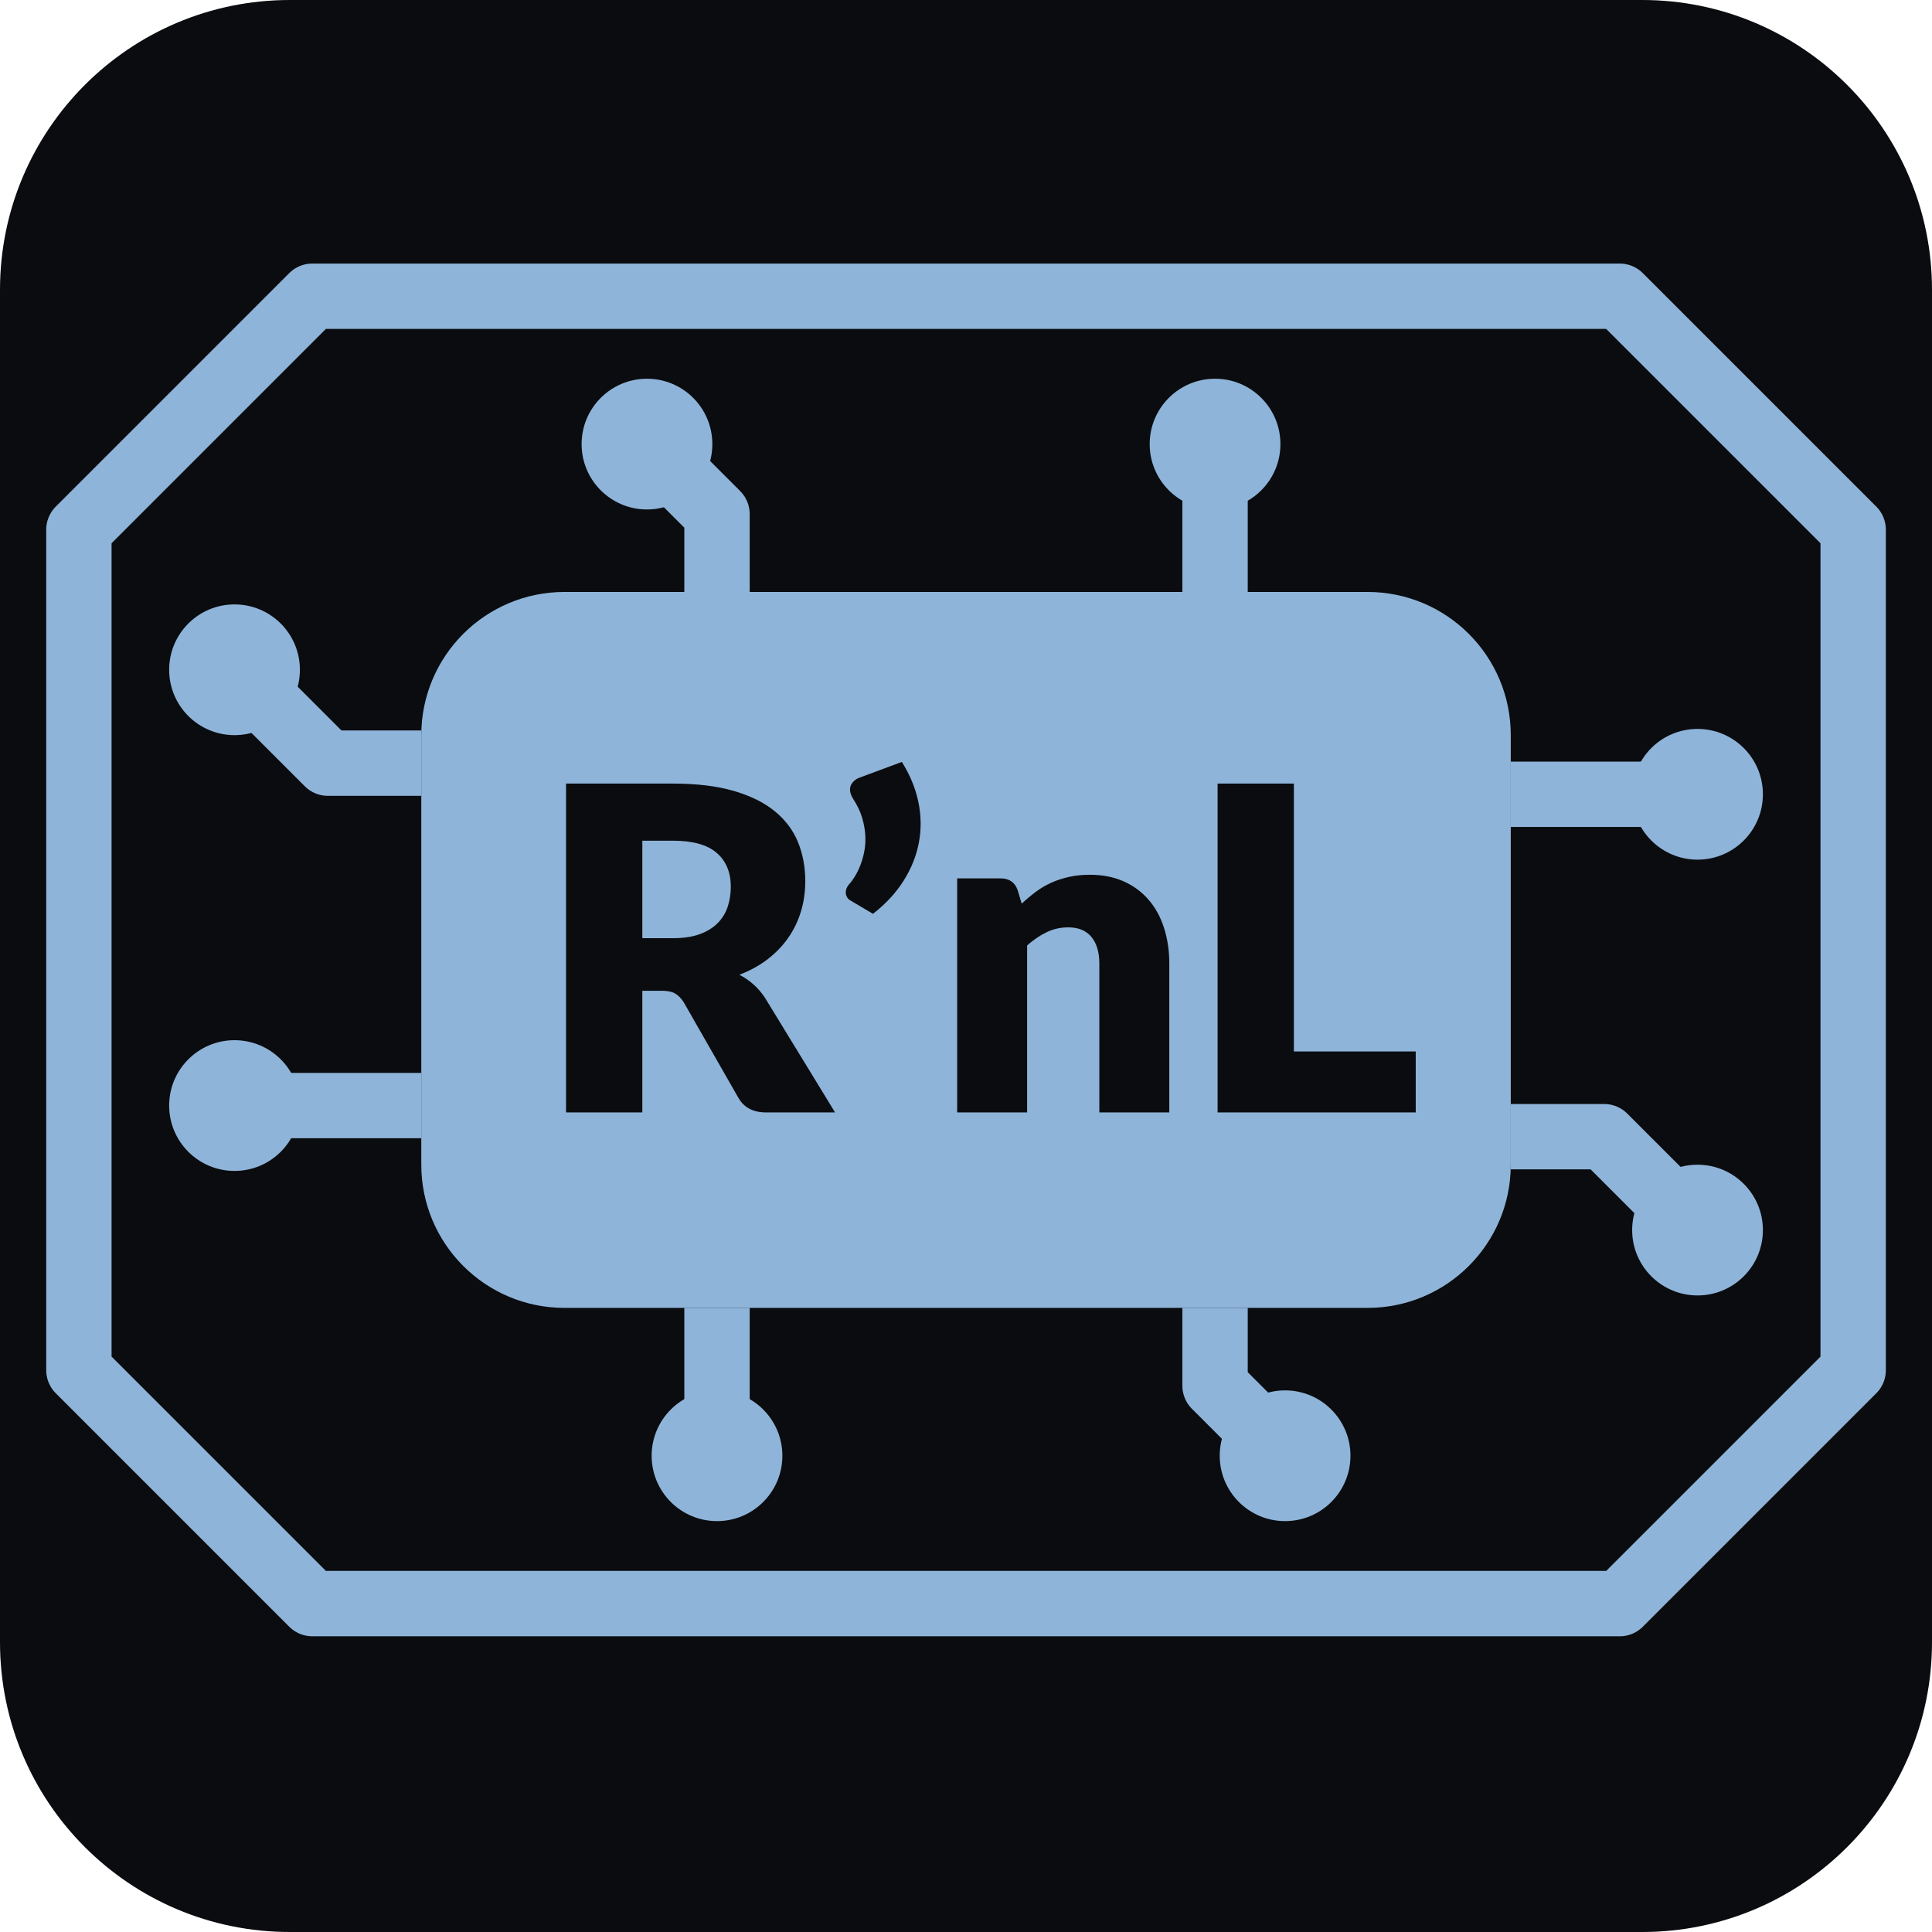
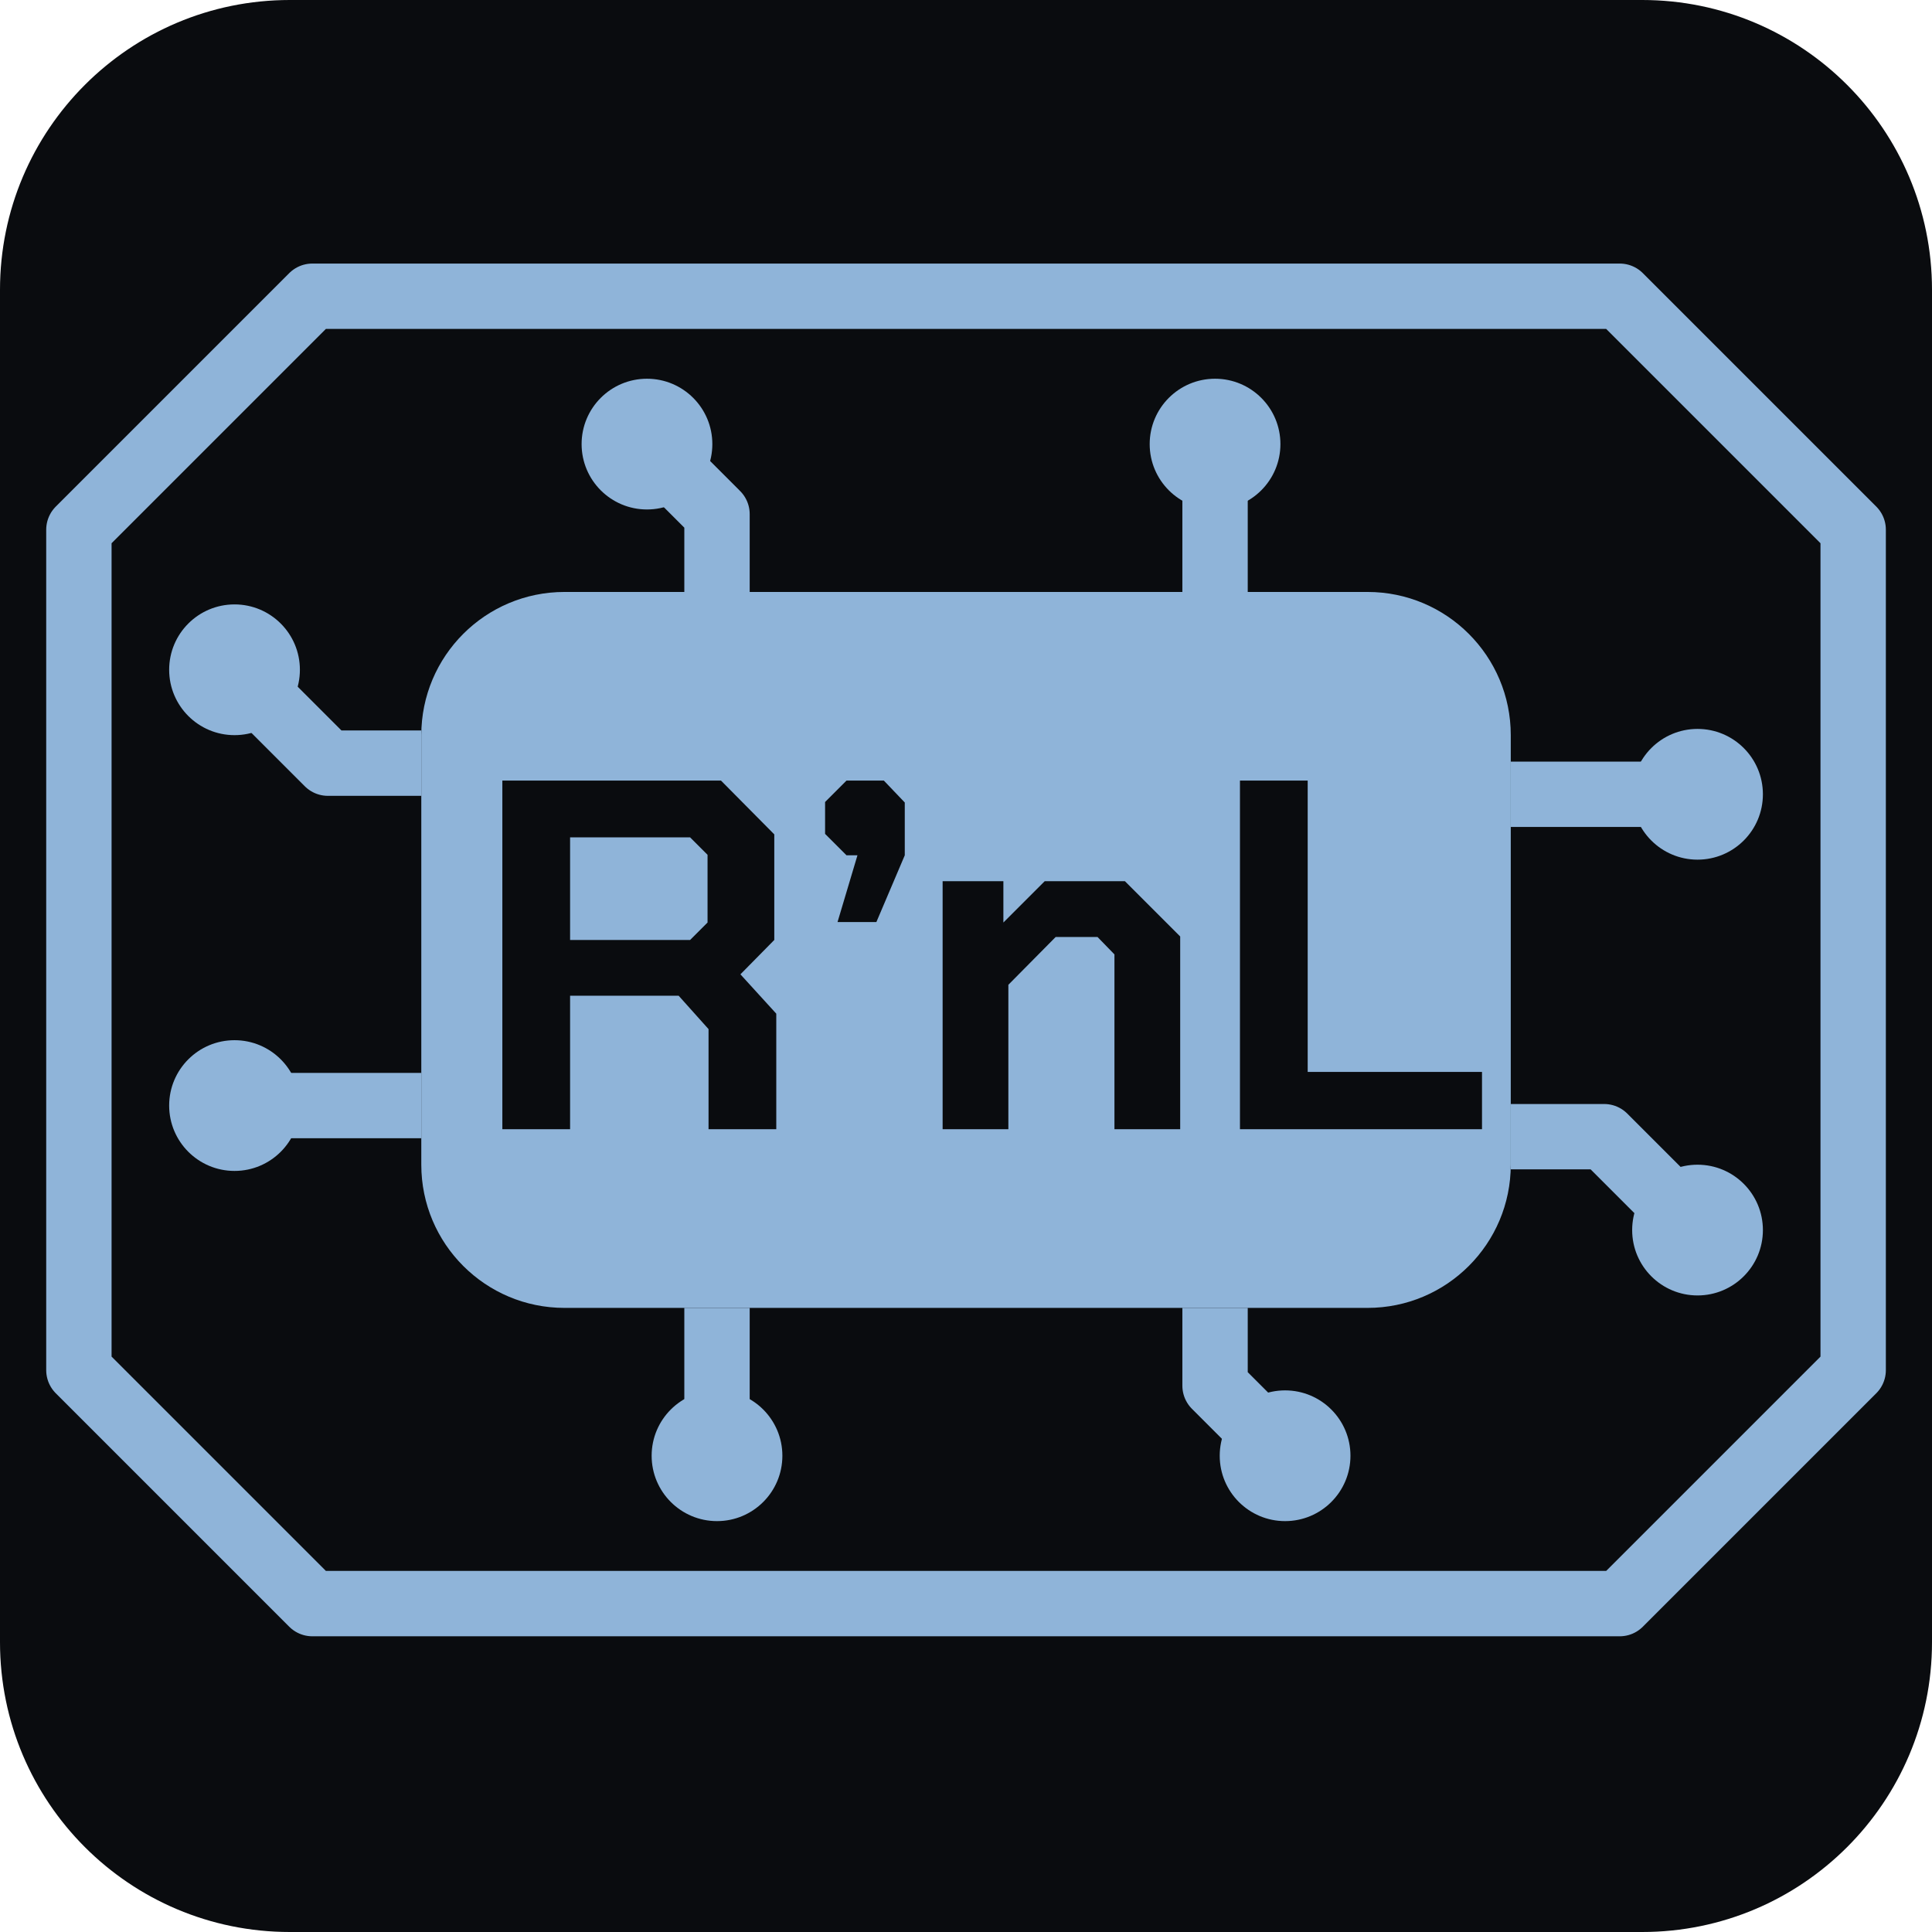
<svg xmlns="http://www.w3.org/2000/svg" viewBox="0 0 120 120">
  <rect width="120" height="120" rx="18" fill="#0a0c0f" />
  <g transform="translate(2 15.5) scale(0.9667)">
    <polygon points="18,3 102,3 117,18 117,72 102,87 18,87 3,72 3,18" fill="none" stroke="#8fb4d9" stroke-width="4.2" stroke-linejoin="round" />
    <polyline points="25,33 19,33 13,27" fill="none" stroke="#8fb4d9" stroke-width="4.2" stroke-linejoin="round" />
    <circle cx="13" cy="27" r="4.2" fill="#8fb4d9" />
    <polyline points="25,55 13,55" fill="none" stroke="#8fb4d9" stroke-width="4.2" stroke-linejoin="round" />
    <circle cx="13" cy="55" r="4.2" fill="#8fb4d9" />
    <polyline points="44,22 44,17 39.5,12.5" fill="none" stroke="#8fb4d9" stroke-width="4.2" stroke-linejoin="round" />
    <circle cx="39.5" cy="12.5" r="4.2" fill="#8fb4d9" />
    <polyline points="76,22 76,12.5" fill="none" stroke="#8fb4d9" stroke-width="4.2" stroke-linejoin="round" />
    <circle cx="76" cy="12.5" r="4.2" fill="#8fb4d9" />
    <polyline points="95,57 101,57 107,63" fill="none" stroke="#8fb4d9" stroke-width="4.2" stroke-linejoin="round" />
    <circle cx="107" cy="63" r="4.2" fill="#8fb4d9" />
    <polyline points="95,35 107,35" fill="none" stroke="#8fb4d9" stroke-width="4.2" stroke-linejoin="round" />
    <circle cx="107" cy="35" r="4.2" fill="#8fb4d9" />
    <polyline points="76,68 76,73 80.5,77.5" fill="none" stroke="#8fb4d9" stroke-width="4.2" stroke-linejoin="round" />
    <circle cx="80.5" cy="77.5" r="4.2" fill="#8fb4d9" />
    <polyline points="44,68 44,77.5" fill="none" stroke="#8fb4d9" stroke-width="4.2" stroke-linejoin="round" />
    <circle cx="44" cy="77.5" r="4.2" fill="#8fb4d9" />
-     <path d="M34.2,22 H85.8 A9.2,9.2 0 0 1 95,31.2 V58.8 A9.2,9.2 0 0 1 85.8,68 H34.2 A9.2,9.2 0 0 1 25,58.8 V31.2 A9.2,9.2 0 0 1 34.2,22 Z M41.174 44.246Q42.175 44.246 42.878 43.992Q43.581 43.738 44.031 43.289Q44.48 42.84 44.683 42.238Q44.886 41.636 44.886 40.94Q44.886 39.548 43.98 38.765Q43.074 37.982 41.174 37.982H39.202V44.246ZM51.585 55.44H47.148Q45.916 55.44 45.379 54.512L41.87 48.378Q41.624 47.987 41.319 47.806Q41.015 47.624 40.449 47.624H39.202V55.44H34.301V34.313H41.174Q43.465 34.313 45.082 34.785Q46.699 35.256 47.721 36.097Q48.743 36.938 49.207 38.084Q49.671 39.229 49.671 40.578Q49.671 41.607 49.396 42.52Q49.12 43.434 48.584 44.21Q48.047 44.985 47.257 45.594Q46.467 46.203 45.437 46.595Q45.916 46.841 46.336 47.211Q46.757 47.581 47.09 48.088ZM55.877 32.921Q56.66 34.168 56.936 35.488Q57.211 36.807 56.972 38.091Q56.733 39.374 55.993 40.548Q55.254 41.723 54.021 42.68L52.6 41.839Q52.412 41.737 52.339 41.585Q52.267 41.433 52.274 41.281Q52.281 41.128 52.347 40.991Q52.412 40.853 52.513 40.752Q52.673 40.578 52.861 40.273Q53.05 39.968 53.209 39.562Q53.369 39.157 53.463 38.671Q53.557 38.185 53.528 37.641Q53.499 37.097 53.325 36.51Q53.151 35.923 52.76 35.314Q52.441 34.806 52.593 34.444Q52.745 34.081 53.18 33.922ZM63.577 42.027Q64.012 41.621 64.476 41.273Q64.94 40.925 65.469 40.686Q65.998 40.447 66.614 40.309Q67.231 40.171 67.956 40.171Q69.188 40.171 70.138 40.599Q71.088 41.027 71.74 41.788Q72.393 42.549 72.726 43.601Q73.06 44.652 73.06 45.884V55.44H68.565V45.884Q68.565 44.782 68.057 44.166Q67.55 43.55 66.564 43.55Q65.824 43.55 65.179 43.862Q64.534 44.173 63.925 44.71V55.44H59.43V40.403H62.214Q63.055 40.403 63.316 41.157ZM88.894 51.525V55.44H76.163V34.313H81.064V51.525Z" fill="#8fb4d9" fill-rule="evenodd" />
+     <path d="M34.2,22 H85.8 A9.2,9.2 0 0 1 95,31.2 V58.8 A9.2,9.2 0 0 1 85.8,68 H34.2 A9.2,9.2 0 0 1 25,58.8 V31.2 A9.2,9.2 0 0 1 34.2,22 Z M47.808 49.096V56.52H43.456V50.088L41.536 47.944H34.56V56.52H30.208V34.12H44.256L47.68 37.576V44.36L45.504 46.568ZM34.56 44.36H42.272L43.392 43.24V38.888L42.272 37.768H34.56ZM53.024 38.92H52.32L50.944 37.544V35.496L52.32 34.12H54.72L56.064 35.528V38.92L54.24 43.208H51.744ZM58.496 40.584H62.4V43.24L65.056 40.584H70.208L73.76 44.136V56.52H69.536V45.288L68.448 44.168H65.76L62.72 47.24V56.52H58.496ZM77.6 34.12H81.952V52.84H93.152V56.52H77.6Z" fill="#8fb4d9" fill-rule="evenodd" />
  </g>
</svg>
